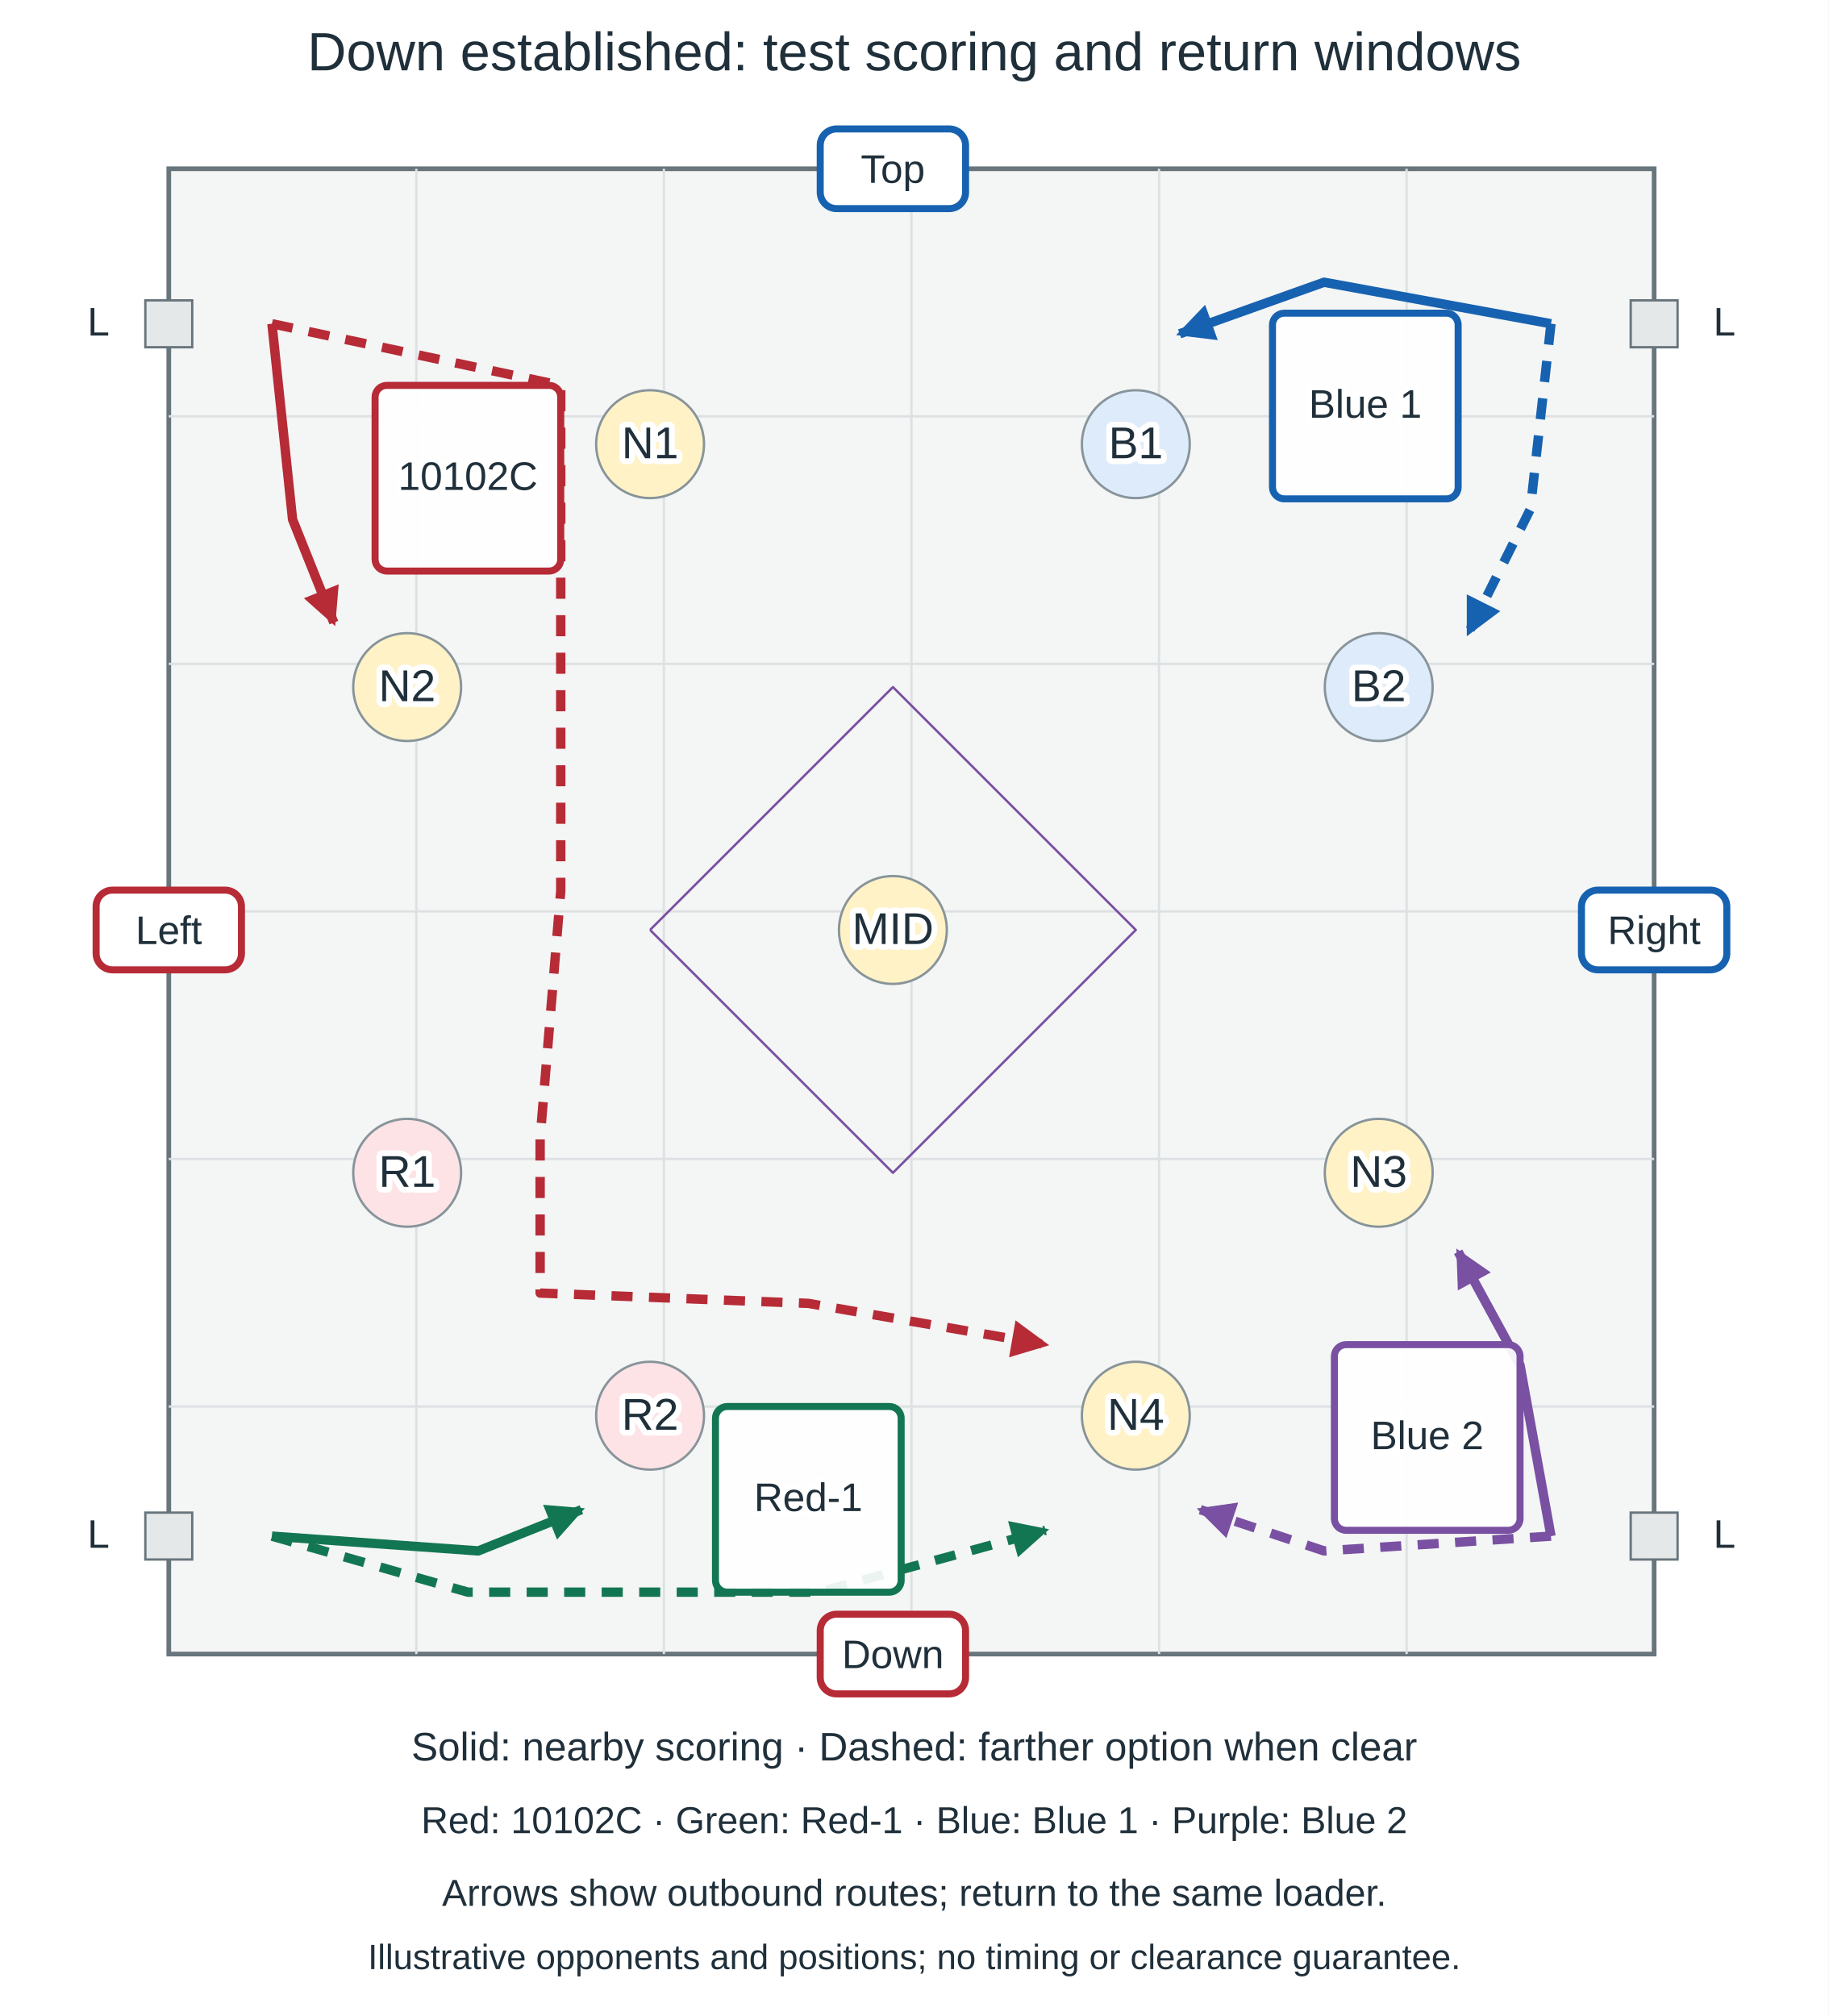
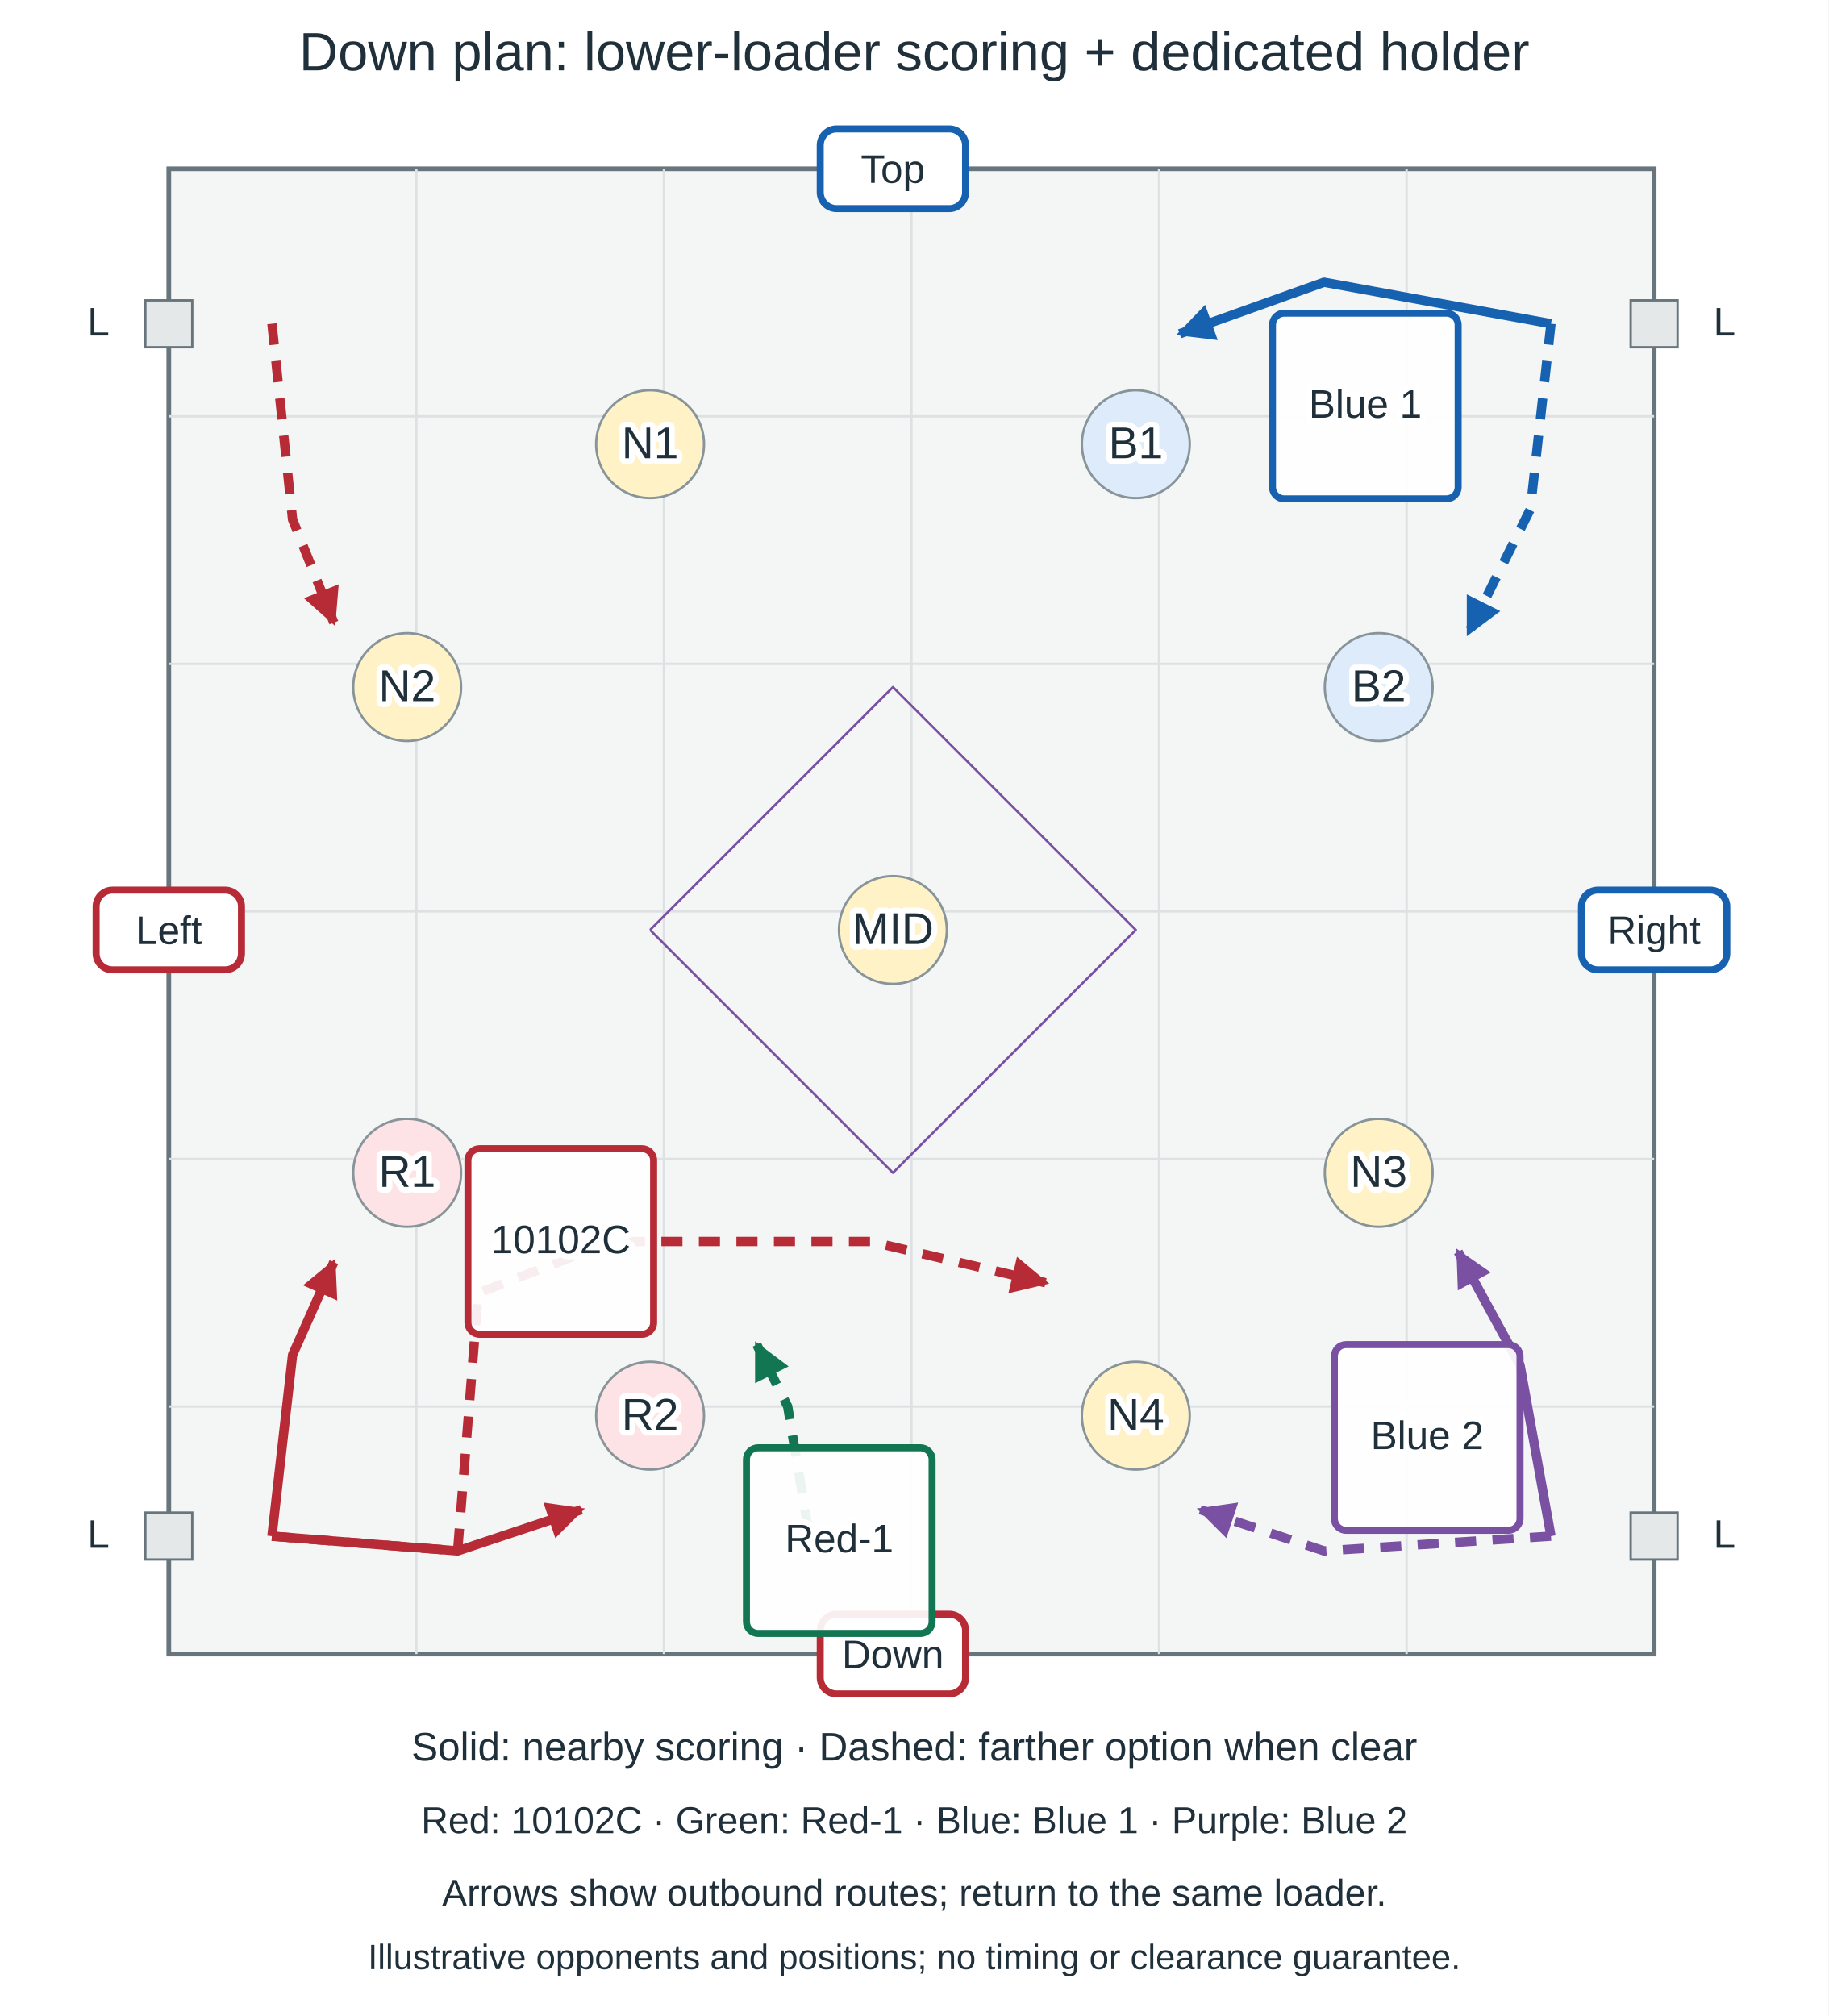
<svg xmlns="http://www.w3.org/2000/svg" width="780" height="860" viewBox="0 0 780 860">
  <rect width="780" height="860" fill="white" />
  <defs>
    <marker id="red" viewBox="0 0 10 10" refX="9" refY="5" markerWidth="4" markerHeight="4" orient="auto">
      <path d="M0 0L10 5L0 10Z" fill="#b62b36" />
    </marker>
    <marker id="green" viewBox="0 0 10 10" refX="9" refY="5" markerWidth="4" markerHeight="4" orient="auto">
      <path d="M0 0L10 5L0 10Z" fill="#137653" />
    </marker>
    <marker id="blue" viewBox="0 0 10 10" refX="9" refY="5" markerWidth="4" markerHeight="4" orient="auto">
      <path d="M0 0L10 5L0 10Z" fill="#1762b0" />
    </marker>
    <marker id="purple" viewBox="0 0 10 10" refX="9" refY="5" markerWidth="4" markerHeight="4" orient="auto">
      <path d="M0 0L10 5L0 10Z" fill="#7950a2" />
    </marker>
  </defs>
-   <text x="390" y="30" text-anchor="middle" font-size="23" fill="#20303b" font-family="Arial,sans-serif" paint-order="stroke" stroke="#fff" stroke-width="5" stroke-linejoin="round">Down established: test scoring and return windows</text>
+   <text x="390" y="30" text-anchor="middle" font-size="23" fill="#20303b" font-family="Arial,sans-serif" paint-order="stroke" stroke="#fff" stroke-width="5" stroke-linejoin="round">Down plan: lower-loader scoring + dedicated holder</text>
  <rect x="72" y="72" width="633.6" height="633.6" fill="#f4f5f5" stroke="#68757c" stroke-width="2" />
  <path d="M177.6 72V705.6M72 177.6H705.6" stroke="#dde1e3" fill="none" />
  <path d="M283.2 72V705.6M72 283.2H705.6" stroke="#dde1e3" fill="none" />
  <path d="M388.8 72V705.6M72 388.8H705.6" stroke="#dde1e3" fill="none" />
  <path d="M494.4 72V705.6M72 494.4H705.6" stroke="#dde1e3" fill="none" />
  <path d="M600.0 72V705.6M72 600.0H705.6" stroke="#dde1e3" fill="none" />
  <polyline points="277.3,396.7 380.9,293.1 484.5,396.7 380.9,500.3 277.3,396.7" fill="none" stroke="#7950a2" stroke-width="1" stroke-dasharray="none" stroke-linejoin="round" />
-   <polyline points="116.0,138.1 124.8,221.6 142.4,265.6" fill="none" stroke="#b62b36" stroke-width="4" stroke-dasharray="none" marker-end="url(#red)" stroke-linejoin="round" />
-   <polyline points="116.0,138.1 239.2,164.4 239.2,265.6 239.2,380.0 230.4,485.6 230.4,551.6 344.8,556.0 446.0,573.6" fill="none" stroke="#b62b36" stroke-width="4" stroke-dasharray="9 7" marker-end="url(#red)" stroke-linejoin="round" />
-   <polyline points="116.0,655.3 204.0,661.6 248.0,644.0" fill="none" stroke="#137653" stroke-width="4" stroke-dasharray="none" marker-end="url(#green)" stroke-linejoin="round" />
-   <polyline points="116.0,655.3 199.6,679.2 349.2,679.2 446.0,652.8" fill="none" stroke="#137653" stroke-width="4" stroke-dasharray="9 7" marker-end="url(#green)" stroke-linejoin="round" />
+   <polyline points="116.0,655.3 124.8,578.0 142.4,538.4" fill="none" stroke="#b62b36" stroke-width="4" stroke-dasharray="none" marker-end="url(#red)" stroke-linejoin="round" />
+   <polyline points="116.0,655.3 195.2,661.6 248.0,644.0" fill="none" stroke="#b62b36" stroke-width="4" stroke-dasharray="none" marker-end="url(#red)" stroke-linejoin="round" />
+   <polyline points="116.0,655.3 195.2,661.6 204.0,551.6 261.2,529.6 371.2,529.6 446.0,547.2" fill="none" stroke="#b62b36" stroke-width="4" stroke-dasharray="9 7" marker-end="url(#red)" stroke-linejoin="round" />
+   <polyline points="116.0,138.1 124.8,221.6 142.4,265.6" fill="none" stroke="#b62b36" stroke-width="4" stroke-dasharray="9 7" marker-end="url(#red)" stroke-linejoin="round" />
+   <polyline points="344.8,652.8 336.0,600.0 322.8,573.6" fill="none" stroke="#137653" stroke-width="4" stroke-dasharray="9 7" marker-end="url(#green)" stroke-linejoin="round" />
  <polyline points="661.6,138.1 564.8,120.4 503.2,142.4" fill="none" stroke="#1762b0" stroke-width="4" stroke-dasharray="none" marker-end="url(#blue)" stroke-linejoin="round" />
  <polyline points="661.6,138.1 652.8,217.2 626.4,270.0" fill="none" stroke="#1762b0" stroke-width="4" stroke-dasharray="9 7" marker-end="url(#blue)" stroke-linejoin="round" />
  <polyline points="661.6,655.3 648.4,582.4 622.0,534.0" fill="none" stroke="#7950a2" stroke-width="4" stroke-dasharray="none" marker-end="url(#purple)" stroke-linejoin="round" />
  <polyline points="661.6,655.3 564.8,661.6 512.0,644.0" fill="none" stroke="#7950a2" stroke-width="4" stroke-dasharray="9 7" marker-end="url(#purple)" stroke-linejoin="round" />
  <circle cx="277.304" cy="189.48" r="23" fill="#fff2c6" stroke="#87949a" />
  <text x="277.304" y="195.48" text-anchor="middle" font-size="19" fill="#20303b" font-family="Arial,sans-serif" paint-order="stroke" stroke="#fff" stroke-width="5" stroke-linejoin="round">N1</text>
  <circle cx="484.5" cy="189.48" r="23" fill="#deebfa" stroke="#87949a" />
  <text x="484.5" y="195.48" text-anchor="middle" font-size="19" fill="#20303b" font-family="Arial,sans-serif" paint-order="stroke" stroke="#fff" stroke-width="5" stroke-linejoin="round">B1</text>
  <circle cx="173.684" cy="293.1" r="23" fill="#fff2c6" stroke="#87949a" />
  <text x="173.684" y="299.1" text-anchor="middle" font-size="19" fill="#20303b" font-family="Arial,sans-serif" paint-order="stroke" stroke="#fff" stroke-width="5" stroke-linejoin="round">N2</text>
  <circle cx="588.12" cy="293.1" r="23" fill="#deebfa" stroke="#87949a" />
  <text x="588.12" y="299.1" text-anchor="middle" font-size="19" fill="#20303b" font-family="Arial,sans-serif" paint-order="stroke" stroke="#fff" stroke-width="5" stroke-linejoin="round">B2</text>
  <circle cx="380.88" cy="396.72" r="23" fill="#fff2c6" stroke="#87949a" />
  <text x="380.88" y="402.72" text-anchor="middle" font-size="19" fill="#20303b" font-family="Arial,sans-serif" paint-order="stroke" stroke="#fff" stroke-width="5" stroke-linejoin="round">MID</text>
  <circle cx="173.684" cy="500.296" r="23" fill="#fde3e5" stroke="#87949a" />
  <text x="173.684" y="506.296" text-anchor="middle" font-size="19" fill="#20303b" font-family="Arial,sans-serif" paint-order="stroke" stroke="#fff" stroke-width="5" stroke-linejoin="round">R1</text>
  <circle cx="588.12" cy="500.296" r="23" fill="#fff2c6" stroke="#87949a" />
  <text x="588.12" y="506.296" text-anchor="middle" font-size="19" fill="#20303b" font-family="Arial,sans-serif" paint-order="stroke" stroke="#fff" stroke-width="5" stroke-linejoin="round">N3</text>
  <circle cx="277.304" cy="603.916" r="23" fill="#fde3e5" stroke="#87949a" />
  <text x="277.304" y="609.916" text-anchor="middle" font-size="19" fill="#20303b" font-family="Arial,sans-serif" paint-order="stroke" stroke="#fff" stroke-width="5" stroke-linejoin="round">R2</text>
  <circle cx="484.5" cy="603.916" r="23" fill="#fff2c6" stroke="#87949a" />
  <text x="484.5" y="609.916" text-anchor="middle" font-size="19" fill="#20303b" font-family="Arial,sans-serif" paint-order="stroke" stroke="#fff" stroke-width="5" stroke-linejoin="round">N4</text>
  <rect x="41.0" y="379.72" width="62" height="34" rx="7" fill="white" stroke="#b62b36" stroke-width="3" />
  <text x="72.0" y="402.72" text-anchor="middle" font-size="17" fill="#20303b" font-family="Arial,sans-serif" paint-order="stroke" stroke="#fff" stroke-width="5" stroke-linejoin="round">Left</text>
  <rect x="349.88" y="688.6" width="62" height="34" rx="7" fill="white" stroke="#b62b36" stroke-width="3" />
  <text x="380.88" y="711.6" text-anchor="middle" font-size="17" fill="#20303b" font-family="Arial,sans-serif" paint-order="stroke" stroke="#fff" stroke-width="5" stroke-linejoin="round">Down</text>
  <rect x="349.88" y="55.0" width="62" height="34" rx="7" fill="white" stroke="#1762b0" stroke-width="3" />
  <text x="380.88" y="78.0" text-anchor="middle" font-size="17" fill="#20303b" font-family="Arial,sans-serif" paint-order="stroke" stroke="#fff" stroke-width="5" stroke-linejoin="round">Top</text>
  <rect x="674.6" y="379.72" width="62" height="34" rx="7" fill="white" stroke="#1762b0" stroke-width="3" />
  <text x="705.6" y="402.72" text-anchor="middle" font-size="17" fill="#20303b" font-family="Arial,sans-serif" paint-order="stroke" stroke="#fff" stroke-width="5" stroke-linejoin="round">Right</text>
  <rect x="62.0" y="128.132" width="20" height="20" fill="#e5e8e9" stroke="#68757c" />
  <text x="42.0" y="143.132" text-anchor="middle" font-size="17" fill="#20303b" font-family="Arial,sans-serif" paint-order="stroke" stroke="#fff" stroke-width="5" stroke-linejoin="round">L</text>
  <rect x="62.0" y="645.264" width="20" height="20" fill="#e5e8e9" stroke="#68757c" />
  <text x="42.0" y="660.264" text-anchor="middle" font-size="17" fill="#20303b" font-family="Arial,sans-serif" paint-order="stroke" stroke="#fff" stroke-width="5" stroke-linejoin="round">L</text>
  <rect x="695.6" y="128.132" width="20" height="20" fill="#e5e8e9" stroke="#68757c" />
  <text x="735.6" y="143.132" text-anchor="middle" font-size="17" fill="#20303b" font-family="Arial,sans-serif" paint-order="stroke" stroke="#fff" stroke-width="5" stroke-linejoin="round">L</text>
  <rect x="695.6" y="645.264" width="20" height="20" fill="#e5e8e9" stroke="#68757c" />
  <text x="735.6" y="660.264" text-anchor="middle" font-size="17" fill="#20303b" font-family="Arial,sans-serif" paint-order="stroke" stroke="#fff" stroke-width="5" stroke-linejoin="round">L</text>
-   <rect x="160" y="164.4" width="79.2" height="79.2" rx="5" fill="white" fill-opacity=".92" stroke="#b62b36" stroke-width="3" />
-   <text x="199.6" y="209.0" text-anchor="middle" font-size="17" fill="#20303b" font-family="Arial,sans-serif" paint-order="stroke" stroke="#fff" stroke-width="5" stroke-linejoin="round">10102C</text>
-   <rect x="305.2" y="600.0" width="79.2" height="79.2" rx="5" fill="white" fill-opacity=".92" stroke="#137653" stroke-width="3" />
-   <text x="344.8" y="644.6" text-anchor="middle" font-size="17" fill="#20303b" font-family="Arial,sans-serif" paint-order="stroke" stroke="#fff" stroke-width="5" stroke-linejoin="round">Red-1</text>
+   <rect x="199.6" y="490.0" width="79.2" height="79.2" rx="5" fill="white" fill-opacity=".92" stroke="#b62b36" stroke-width="3" />
+   <text x="239.2" y="534.6" text-anchor="middle" font-size="17" fill="#20303b" font-family="Arial,sans-serif" paint-order="stroke" stroke="#fff" stroke-width="5" stroke-linejoin="round">10102C</text>
+   <rect x="318.4" y="617.6" width="79.2" height="79.2" rx="5" fill="white" fill-opacity=".92" stroke="#137653" stroke-width="3" />
+   <text x="358.0" y="662.2" text-anchor="middle" font-size="17" fill="#20303b" font-family="Arial,sans-serif" paint-order="stroke" stroke="#fff" stroke-width="5" stroke-linejoin="round">Red-1</text>
  <rect x="542.8" y="133.6" width="79.2" height="79.2" rx="5" fill="white" fill-opacity=".92" stroke="#1762b0" stroke-width="3" />
  <text x="582.4" y="178.2" text-anchor="middle" font-size="17" fill="#20303b" font-family="Arial,sans-serif" paint-order="stroke" stroke="#fff" stroke-width="5" stroke-linejoin="round">Blue 1</text>
  <rect x="569.2" y="573.6" width="79.2" height="79.2" rx="5" fill="white" fill-opacity=".92" stroke="#7950a2" stroke-width="3" />
  <text x="608.8" y="618.2" text-anchor="middle" font-size="17" fill="#20303b" font-family="Arial,sans-serif" paint-order="stroke" stroke="#fff" stroke-width="5" stroke-linejoin="round">Blue 2</text>
  <text x="390" y="751" text-anchor="middle" font-size="17" fill="#20303b" font-family="Arial,sans-serif" paint-order="stroke" stroke="#fff" stroke-width="5" stroke-linejoin="round">Solid: nearby scoring · Dashed: farther option when clear</text>
  <text x="390" y="782" text-anchor="middle" font-size="16" fill="#20303b" font-family="Arial,sans-serif" paint-order="stroke" stroke="#fff" stroke-width="5" stroke-linejoin="round">Red: 10102C · Green: Red-1 · Blue: Blue 1 · Purple: Blue 2</text>
  <text x="390" y="813" text-anchor="middle" font-size="16" fill="#20303b" font-family="Arial,sans-serif" paint-order="stroke" stroke="#fff" stroke-width="5" stroke-linejoin="round">Arrows show outbound routes; return to the same loader.</text>
  <text x="390" y="840" text-anchor="middle" font-size="15" fill="#20303b" font-family="Arial,sans-serif" paint-order="stroke" stroke="#fff" stroke-width="5" stroke-linejoin="round">Illustrative opponents and positions; no timing or clearance guarantee.</text>
</svg>
